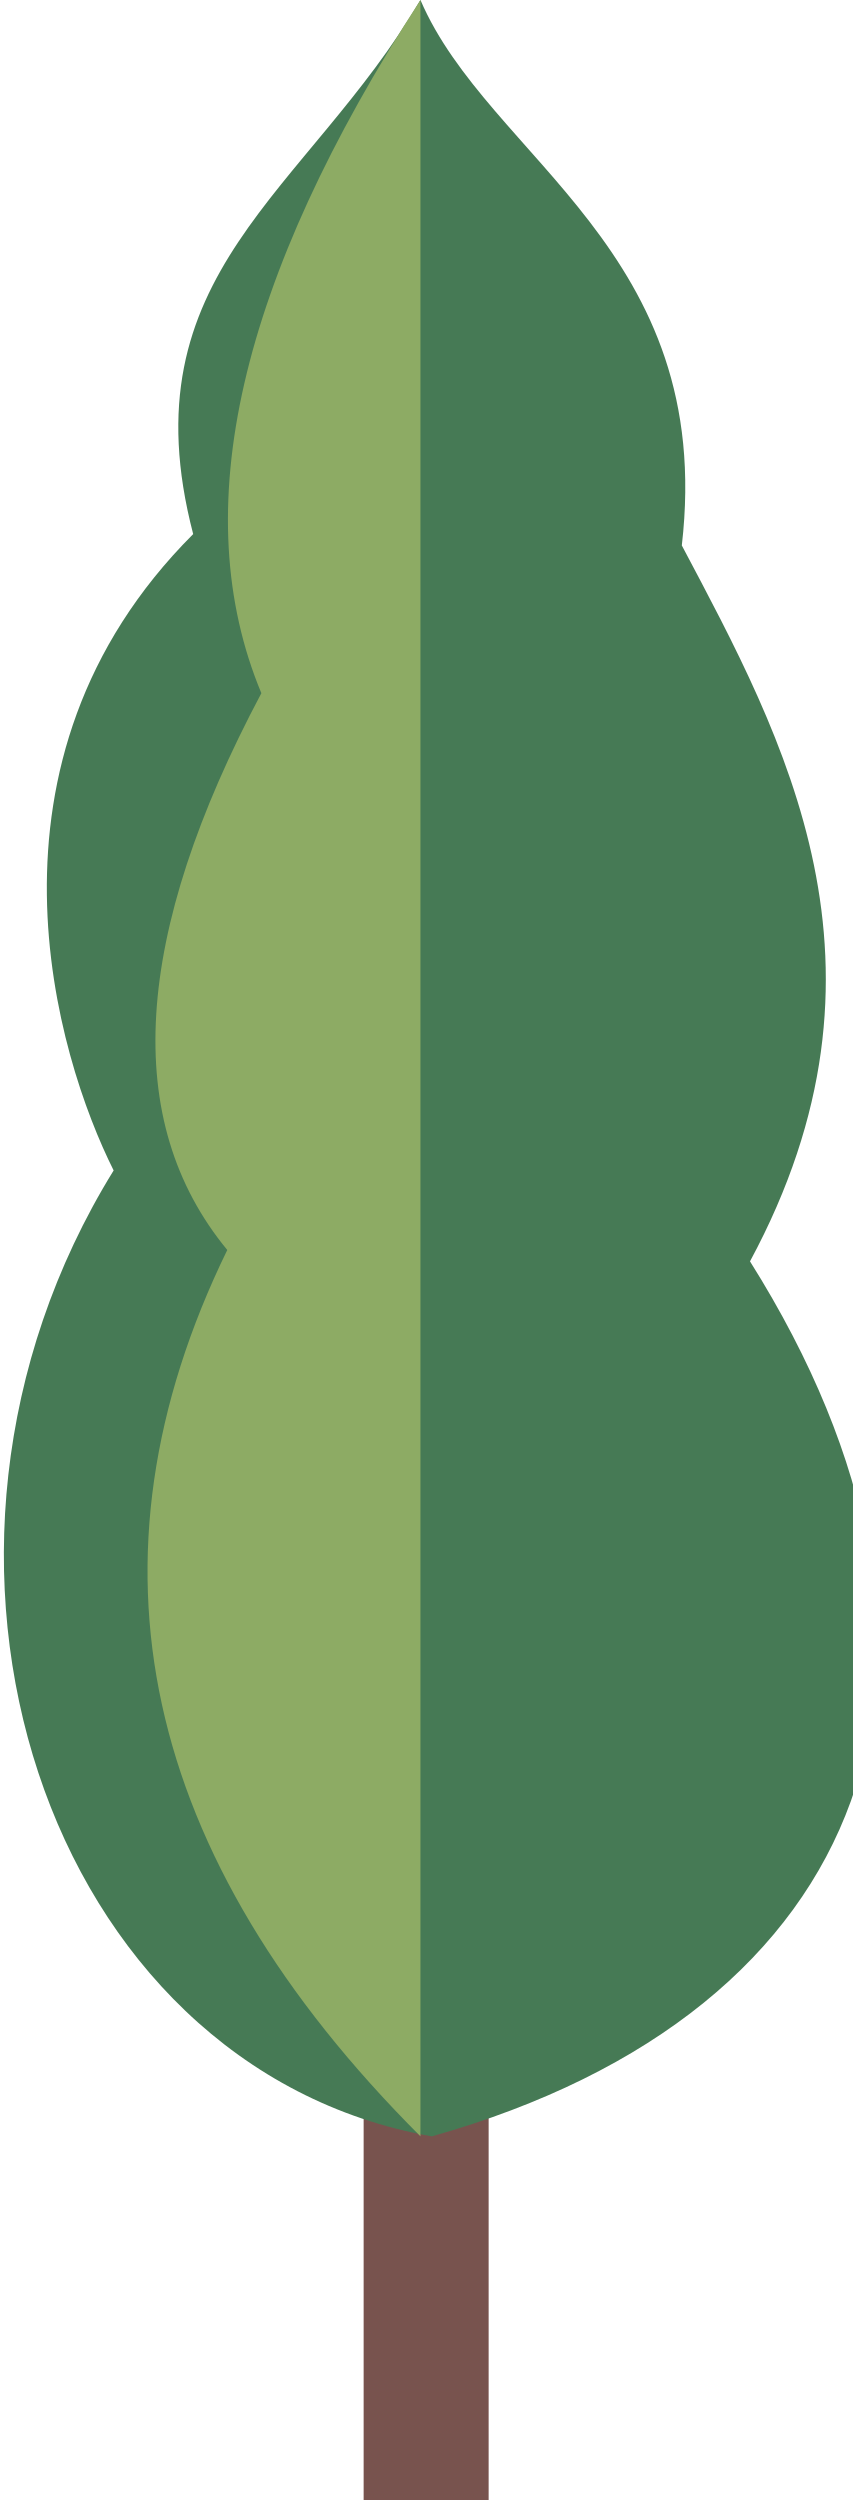
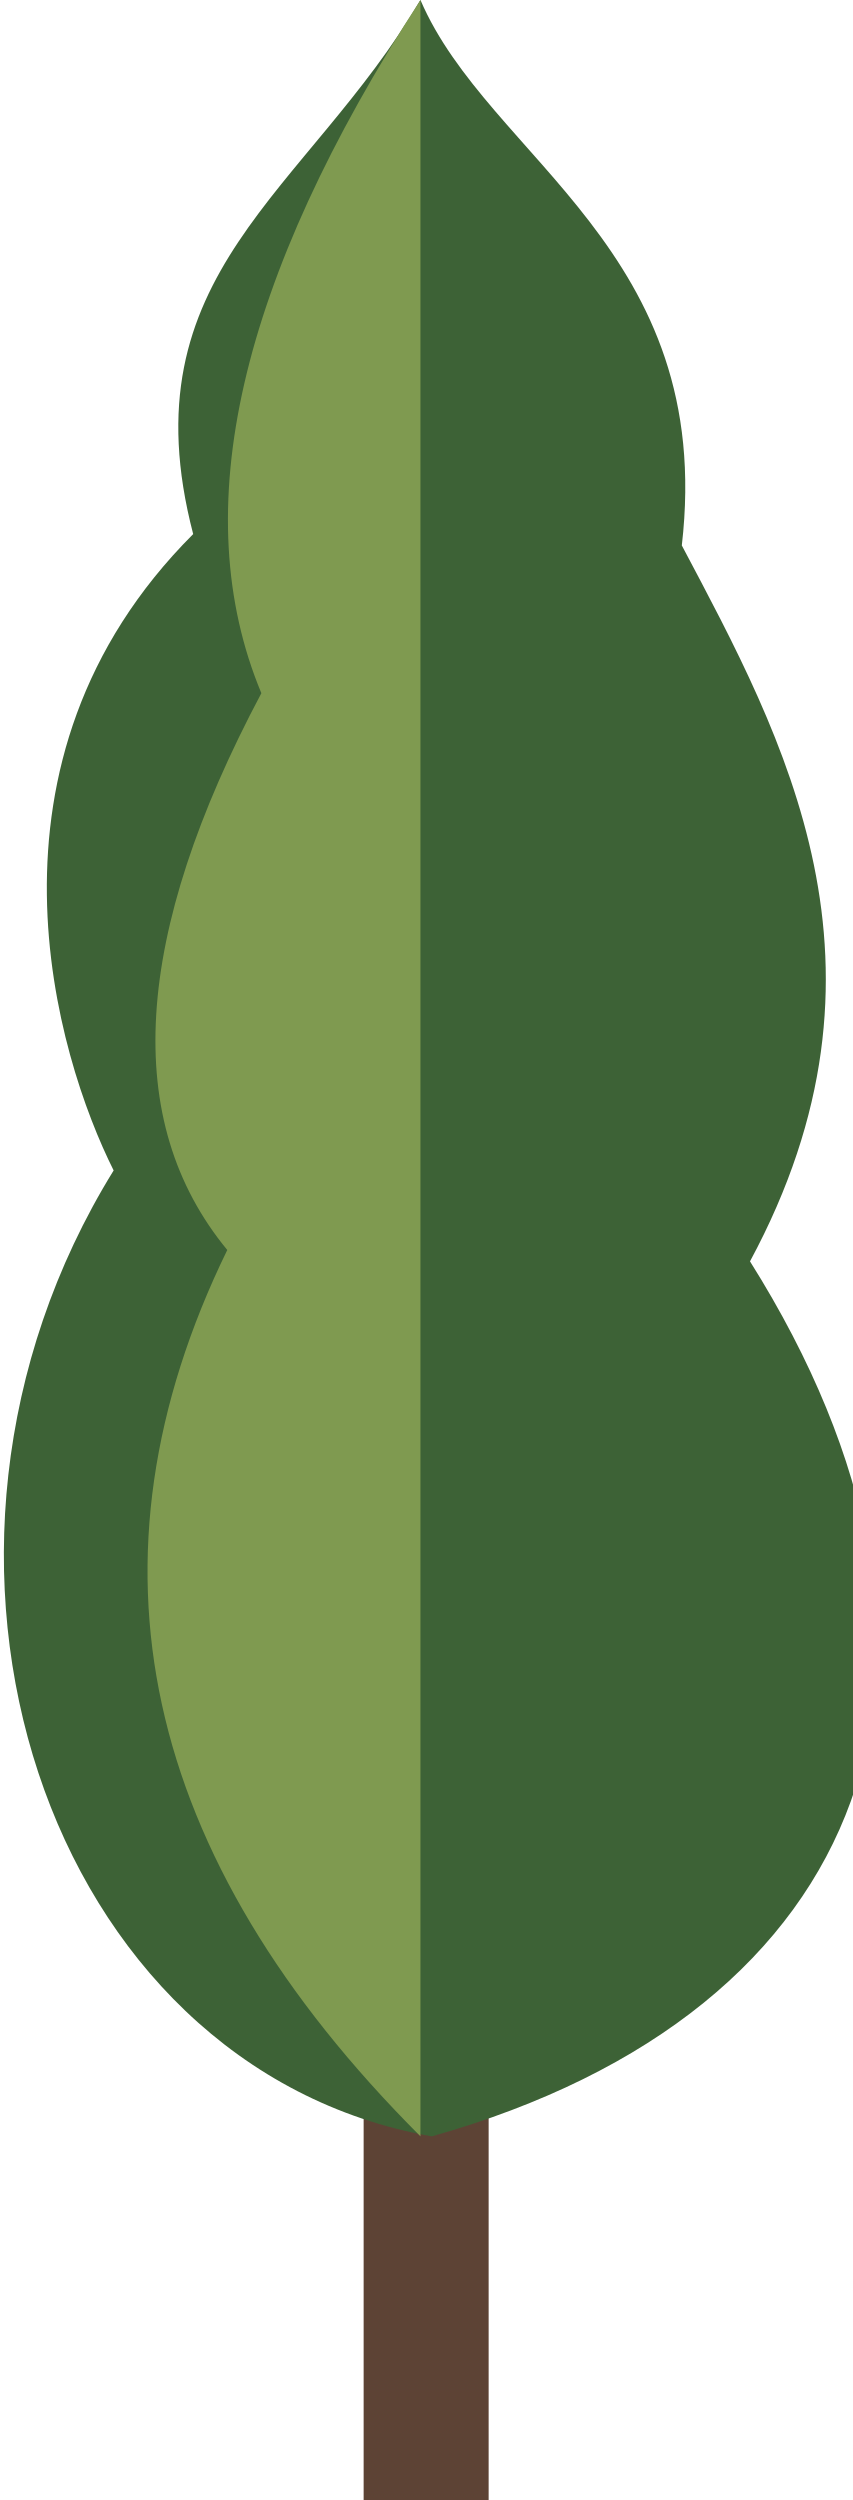
<svg xmlns="http://www.w3.org/2000/svg" width="75" height="220" viewBox="0 0 75 220" role="img">
-   <path d="M32 151H43V220H32Z" fill="#78534e" />
-   <path d="M37 0C27 17 11 24 17 47C-3 67 5 93 10 103C-11 137 4 182 38 188C77 177 88 146 66 111C80 85 69 65 60 48C63 22 43 14 37 0Z" fill="#467a55" />
-   <path d="M37 0Q13 37 23 61Q6 93 20 110Q0 151 37 188Z" fill="#8dab64" />
+   <path d="M32 151H43V220H32Z" fill="#5d4335" />
+   <path d="M37 0C27 17 11 24 17 47C-3 67 5 93 10 103C-11 137 4 182 38 188C77 177 88 146 66 111C80 85 69 65 60 48C63 22 43 14 37 0Z" fill="#3d6236" />
+   <path d="M37 0Q13 37 23 61Q6 93 20 110Q0 151 37 188Z" fill="#7f9a50" />
</svg>
